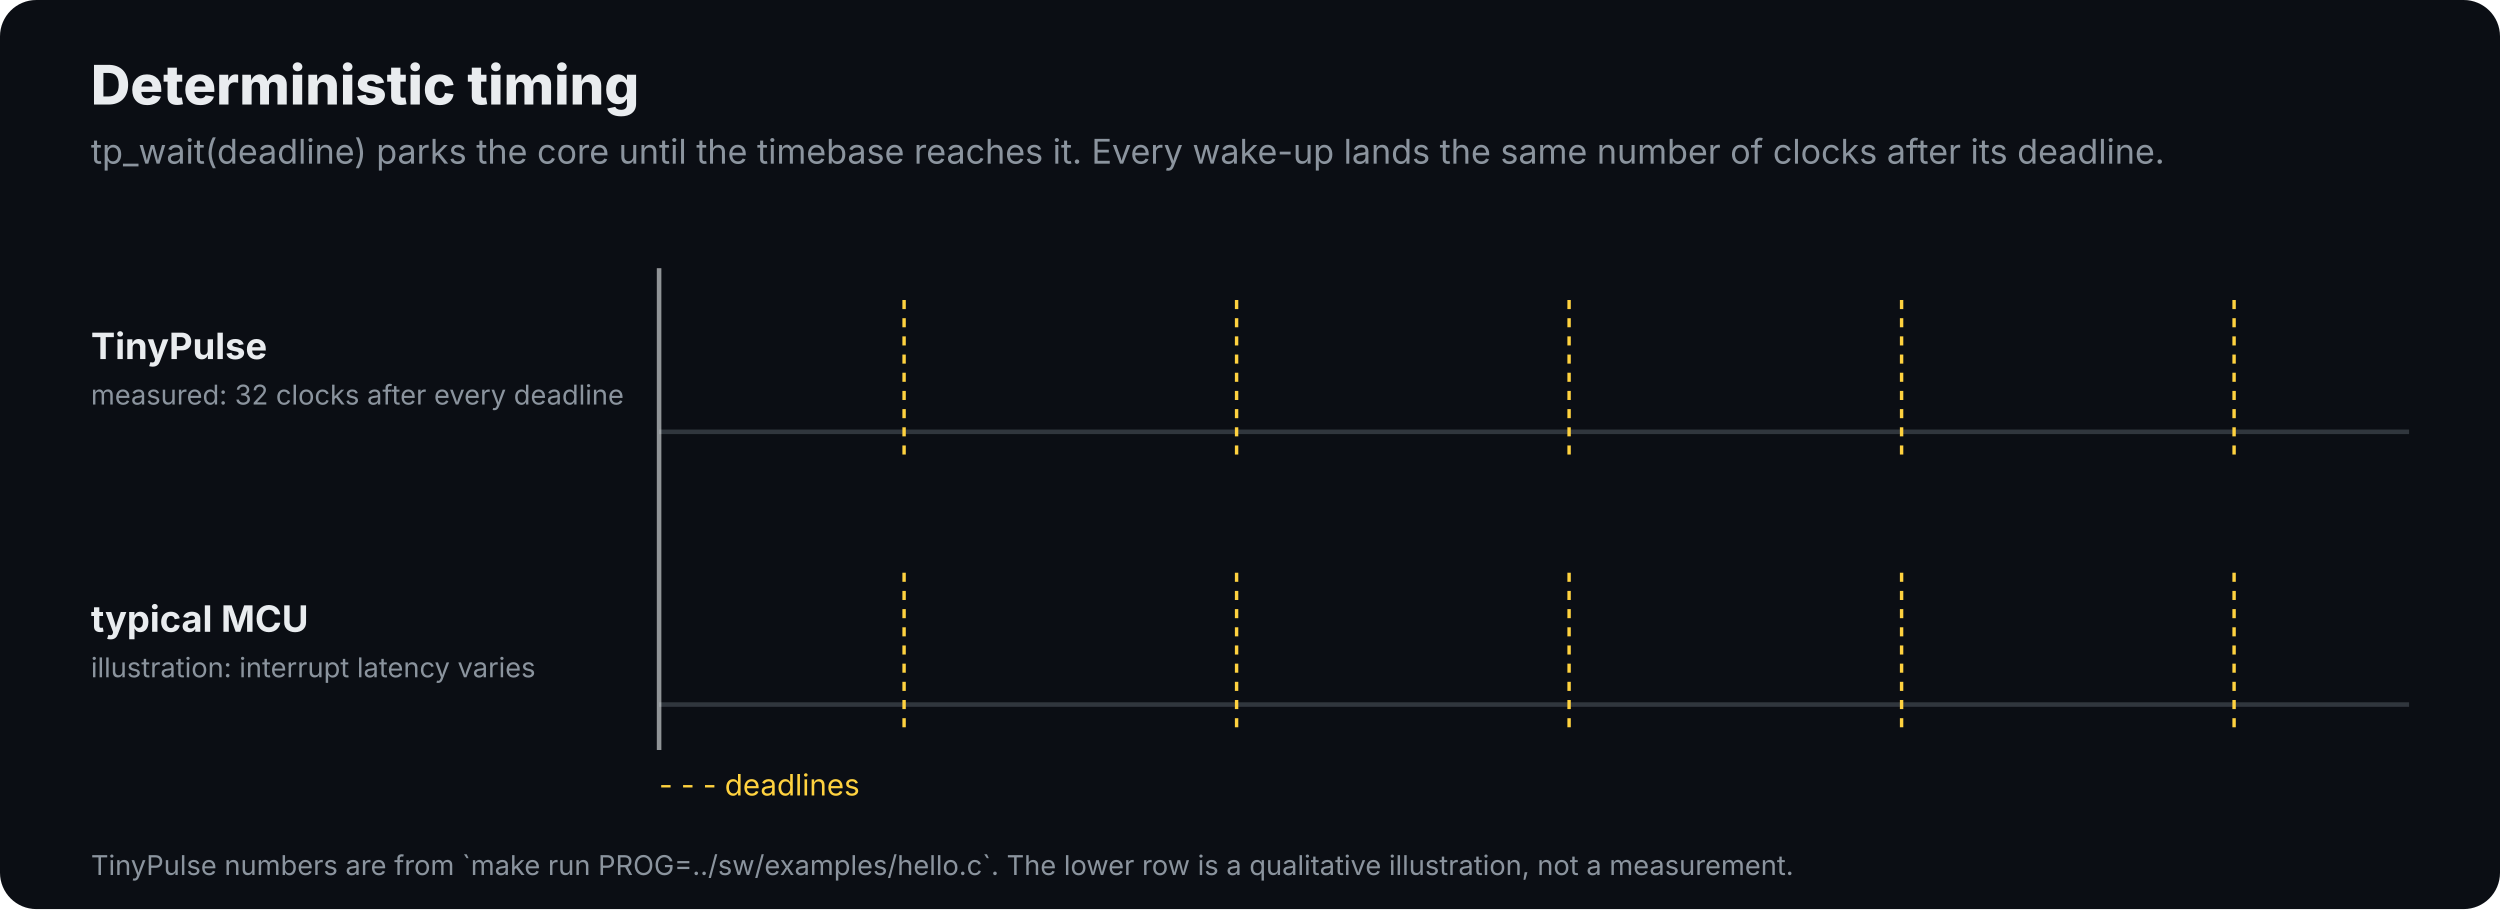
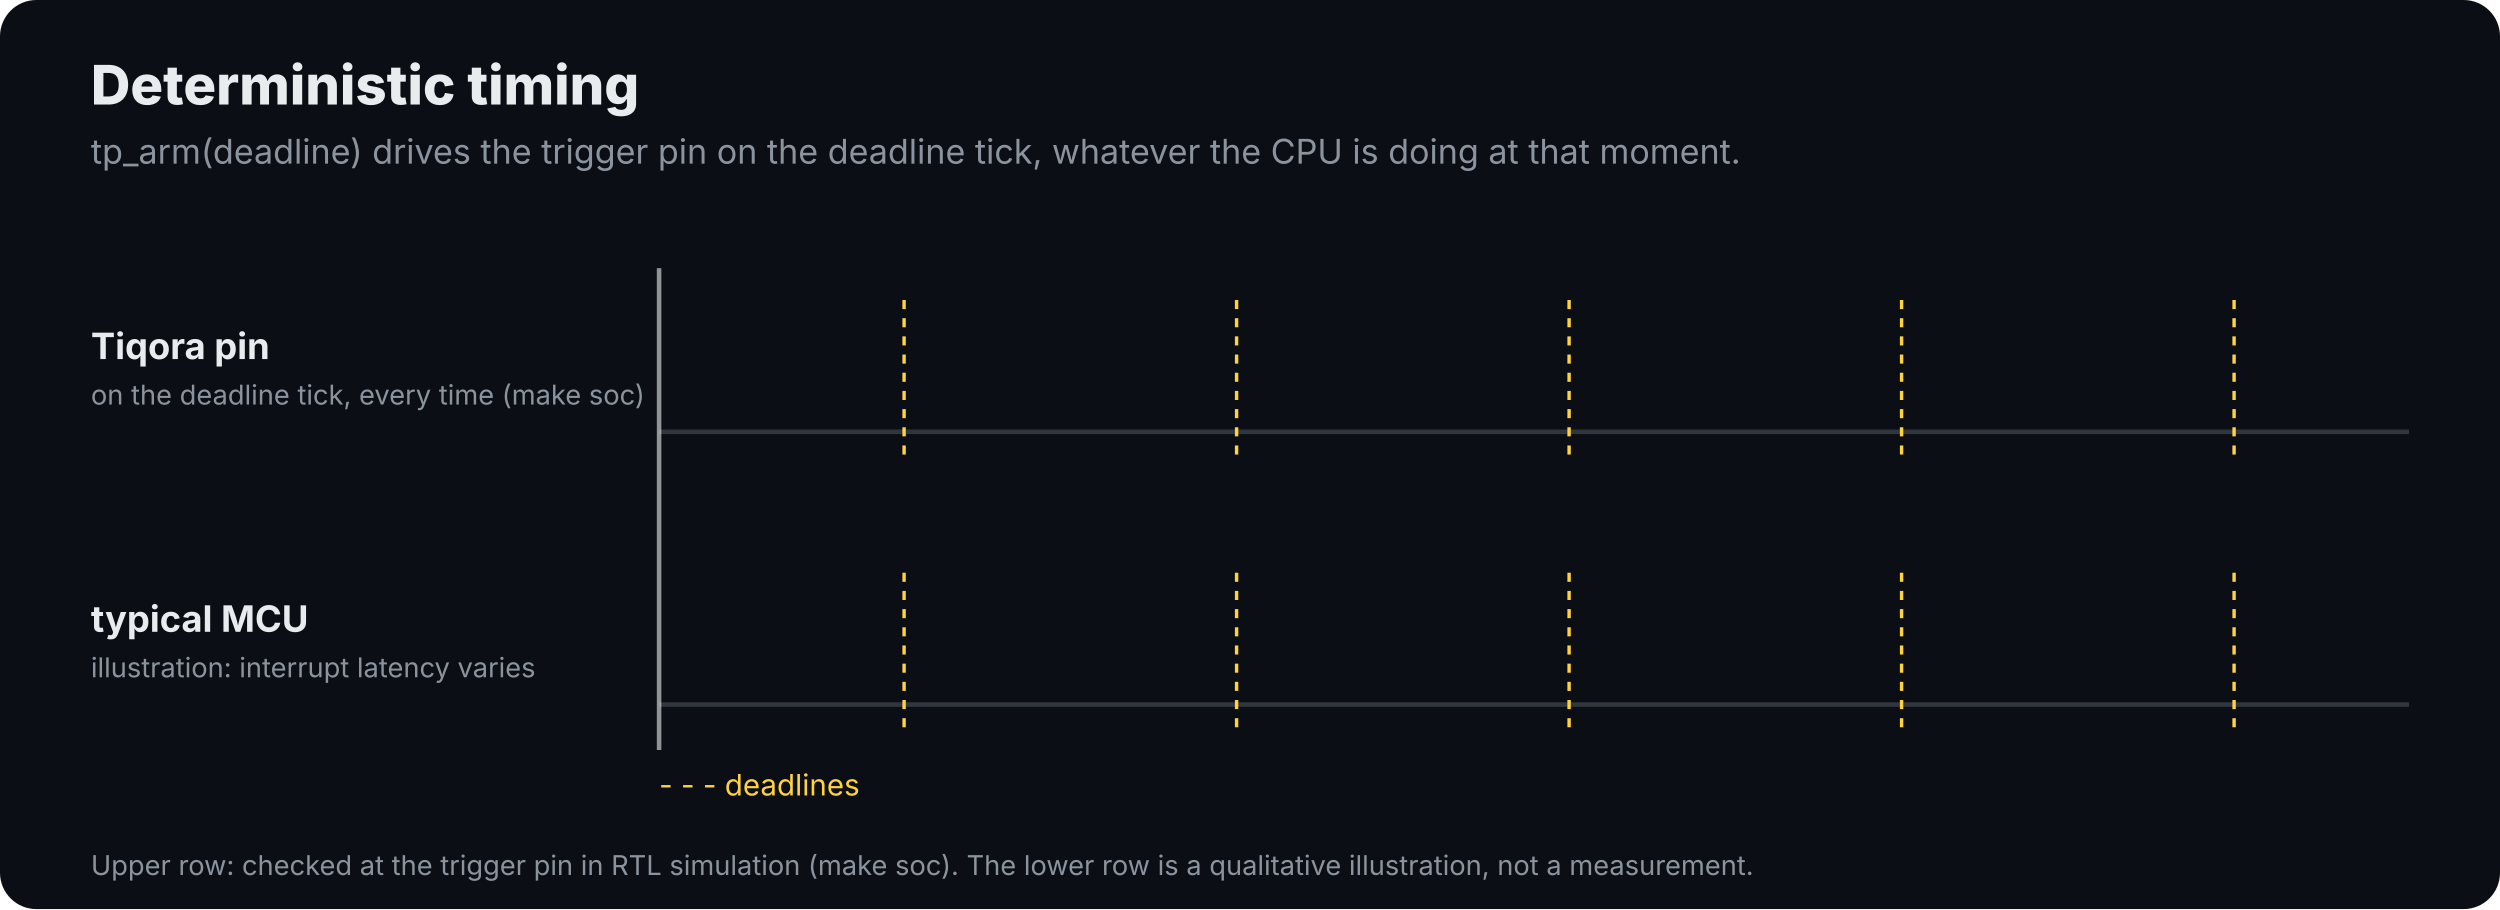
<svg xmlns="http://www.w3.org/2000/svg" viewBox="0 0 1100 400" font-family="Inter,Segoe UI,Helvetica,Arial,sans-serif">
-   <style>@keyframes sweep{from{transform:translateX(0)}to{transform:translateX(770px)}}.cur{animation:sweep 7s linear infinite}@keyframes Ti0{0%,14.4%{opacity:0}15.4%,97%{opacity:1}100%{opacity:0}}.Ti0{animation:Ti0 7s infinite;opacity:0}@keyframes Ti1{0%,33.4%{opacity:0}34.4%,97%{opacity:1}100%{opacity:0}}.Ti1{animation:Ti1 7s infinite;opacity:0}@keyframes Ti2{0%,52.4%{opacity:0}53.4%,97%{opacity:1}100%{opacity:0}}.Ti2{animation:Ti2 7s infinite;opacity:0}@keyframes Ti3{0%,71.4%{opacity:0}72.4%,97%{opacity:1}100%{opacity:0}}.Ti3{animation:Ti3 7s infinite;opacity:0}@keyframes Ti4{0%,90.4%{opacity:0}91.4%,97%{opacity:1}100%{opacity:0}}.Ti4{animation:Ti4 7s infinite;opacity:0}@keyframes ty0{0%,16.2%{opacity:0}17.2%,97%{opacity:1}100%{opacity:0}}.ty0{animation:ty0 7s infinite;opacity:0}@keyframes ty1{0%,33.0%{opacity:0}34.0%,97%{opacity:1}100%{opacity:0}}.ty1{animation:ty1 7s infinite;opacity:0}@keyframes ty2{0%,55.1%{opacity:0}56.1%,97%{opacity:1}100%{opacity:0}}.ty2{animation:ty2 7s infinite;opacity:0}@keyframes ty3{0%,72.3%{opacity:0}73.3%,97%{opacity:1}100%{opacity:0}}.ty3{animation:ty3 7s infinite;opacity:0}@keyframes ty4{0%,93.8%{opacity:0}94.8%,97%{opacity:1}100%{opacity:0}}.ty4{animation:ty4 7s infinite;opacity:0}@media (prefers-reduced-motion:reduce){*{animation:none!important}}</style>
+   <style>@keyframes sweep{from{transform:translateX(0)}to{transform:translateX(770px)}}.cur{animation:sweep 7s linear infinite}@keyframes Ti0{0%,14.0%{opacity:0}15.0%,97%{opacity:1}100%{opacity:0}}.Ti0{animation:Ti0 7s infinite;opacity:0}@keyframes Ti1{0%,33.0%{opacity:0}34.0%,97%{opacity:1}100%{opacity:0}}.Ti1{animation:Ti1 7s infinite;opacity:0}@keyframes Ti2{0%,52.0%{opacity:0}53.0%,97%{opacity:1}100%{opacity:0}}.Ti2{animation:Ti2 7s infinite;opacity:0}@keyframes Ti3{0%,71.0%{opacity:0}72.0%,97%{opacity:1}100%{opacity:0}}.Ti3{animation:Ti3 7s infinite;opacity:0}@keyframes Ti4{0%,90.0%{opacity:0}91.0%,97%{opacity:1}100%{opacity:0}}.Ti4{animation:Ti4 7s infinite;opacity:0}@keyframes ty0{0%,16.2%{opacity:0}17.2%,97%{opacity:1}100%{opacity:0}}.ty0{animation:ty0 7s infinite;opacity:0}@keyframes ty1{0%,33.0%{opacity:0}34.0%,97%{opacity:1}100%{opacity:0}}.ty1{animation:ty1 7s infinite;opacity:0}@keyframes ty2{0%,55.1%{opacity:0}56.1%,97%{opacity:1}100%{opacity:0}}.ty2{animation:ty2 7s infinite;opacity:0}@keyframes ty3{0%,72.3%{opacity:0}73.3%,97%{opacity:1}100%{opacity:0}}.ty3{animation:ty3 7s infinite;opacity:0}@keyframes ty4{0%,93.8%{opacity:0}94.8%,97%{opacity:1}100%{opacity:0}}.ty4{animation:ty4 7s infinite;opacity:0}@media (prefers-reduced-motion:reduce){*{animation:none!important}}</style>
  <rect width="1100" height="400" rx="16" fill="#0b0e14" />
  <text x="40" y="46" fill="#e9ecef" font-size="24" font-weight="800">Deterministic timing</text>
-   <text x="40" y="72" fill="#8b949e" font-size="15">tp_wait(deadline) parks the core until the timebase reaches it. Every wake-up lands the same number of clocks after its deadline.</text>
-   <text x="40" y="158" fill="#e9ecef" font-size="16" font-weight="700">TinyPulse</text>
-   <text x="40" y="178" fill="#8b949e" font-size="12">measured: 32 clocks after every deadline</text>
+   <text x="40" y="72" fill="#8b949e" font-size="15">tp_arm(deadline) drives the trigger pin on the deadline tick, whatever the CPU is doing at that moment.</text>
+   <text x="40" y="158" fill="#e9ecef" font-size="16" font-weight="700">Tiqora pin</text>
+   <text x="40" y="178" fill="#8b949e" font-size="12">on the deadline tick, every time (make soc)</text>
  <line x1="290" y1="190" x2="1060" y2="190" stroke="#30363d" stroke-width="2" />
  <line x1="397.8" y1="132" x2="397.8" y2="202" stroke="#ffd23f" stroke-width="1.5" stroke-dasharray="4 4" />
-   <rect class="Ti0" x="400.88" y="154" width="14" height="36" fill="#3ddc97" />
+   <rect class="Ti0" x="397.8" y="154" width="14" height="36" fill="#3ddc97" />
  <line x1="544.1" y1="132" x2="544.1" y2="202" stroke="#ffd23f" stroke-width="1.5" stroke-dasharray="4 4" />
-   <rect class="Ti1" x="547.18" y="154" width="14" height="36" fill="#3ddc97" />
+   <rect class="Ti1" x="544.1" y="154" width="14" height="36" fill="#3ddc97" />
  <line x1="690.4" y1="132" x2="690.4" y2="202" stroke="#ffd23f" stroke-width="1.5" stroke-dasharray="4 4" />
-   <rect class="Ti2" x="693.48" y="154" width="14" height="36" fill="#3ddc97" />
+   <rect class="Ti2" x="690.4" y="154" width="14" height="36" fill="#3ddc97" />
  <line x1="836.7" y1="132" x2="836.7" y2="202" stroke="#ffd23f" stroke-width="1.5" stroke-dasharray="4 4" />
-   <rect class="Ti3" x="839.78" y="154" width="14" height="36" fill="#3ddc97" />
+   <rect class="Ti3" x="836.7" y="154" width="14" height="36" fill="#3ddc97" />
  <line x1="983.0" y1="132" x2="983.0" y2="202" stroke="#ffd23f" stroke-width="1.5" stroke-dasharray="4 4" />
-   <rect class="Ti4" x="986.08" y="154" width="14" height="36" fill="#3ddc97" />
+   <rect class="Ti4" x="983.0" y="154" width="14" height="36" fill="#3ddc97" />
  <text x="40" y="278" fill="#e9ecef" font-size="16" font-weight="700">typical MCU</text>
  <text x="40" y="298" fill="#8b949e" font-size="12">illustration: interrupt latency varies</text>
  <line x1="290" y1="310" x2="1060" y2="310" stroke="#30363d" stroke-width="2" />
  <line x1="397.8" y1="252" x2="397.8" y2="322" stroke="#ffd23f" stroke-width="1.5" stroke-dasharray="4 4" />
  <rect class="ty0" x="414.74" y="274" width="14" height="36" fill="#e5534b" />
  <line x1="544.1" y1="252" x2="544.1" y2="322" stroke="#ffd23f" stroke-width="1.5" stroke-dasharray="4 4" />
  <rect class="ty1" x="544.1" y="274" width="14" height="36" fill="#e5534b" />
  <line x1="690.4" y1="252" x2="690.4" y2="322" stroke="#ffd23f" stroke-width="1.5" stroke-dasharray="4 4" />
  <rect class="ty2" x="714.27" y="274" width="14" height="36" fill="#e5534b" />
  <line x1="836.7" y1="252" x2="836.7" y2="322" stroke="#ffd23f" stroke-width="1.5" stroke-dasharray="4 4" />
  <rect class="ty3" x="846.71" y="274" width="14" height="36" fill="#e5534b" />
  <line x1="983.0" y1="252" x2="983.0" y2="322" stroke="#ffd23f" stroke-width="1.5" stroke-dasharray="4 4" />
  <rect class="ty4" x="1012.26" y="274" width="14" height="36" fill="#e5534b" />
  <text x="290" y="350" fill="#ffd23f" font-size="13">- - - deadlines</text>
  <g class="cur">
    <line x1="290" y1="118" x2="290" y2="330" stroke="#e9ecef" stroke-width="2" opacity=".6" />
  </g>
-   <text x="40" y="385" fill="#8b949e" font-size="12">TinyPulse numbers are from `make run PROG=../sw/examples/hello.c`. The lower row is a qualitative illustration, not a measurement.</text>
+   <text x="40" y="385" fill="#8b949e" font-size="12">Upper row: checked at the trigger pin in RTL simulation (make soc). The lower row is a qualitative illustration, not a measurement.</text>
</svg>
